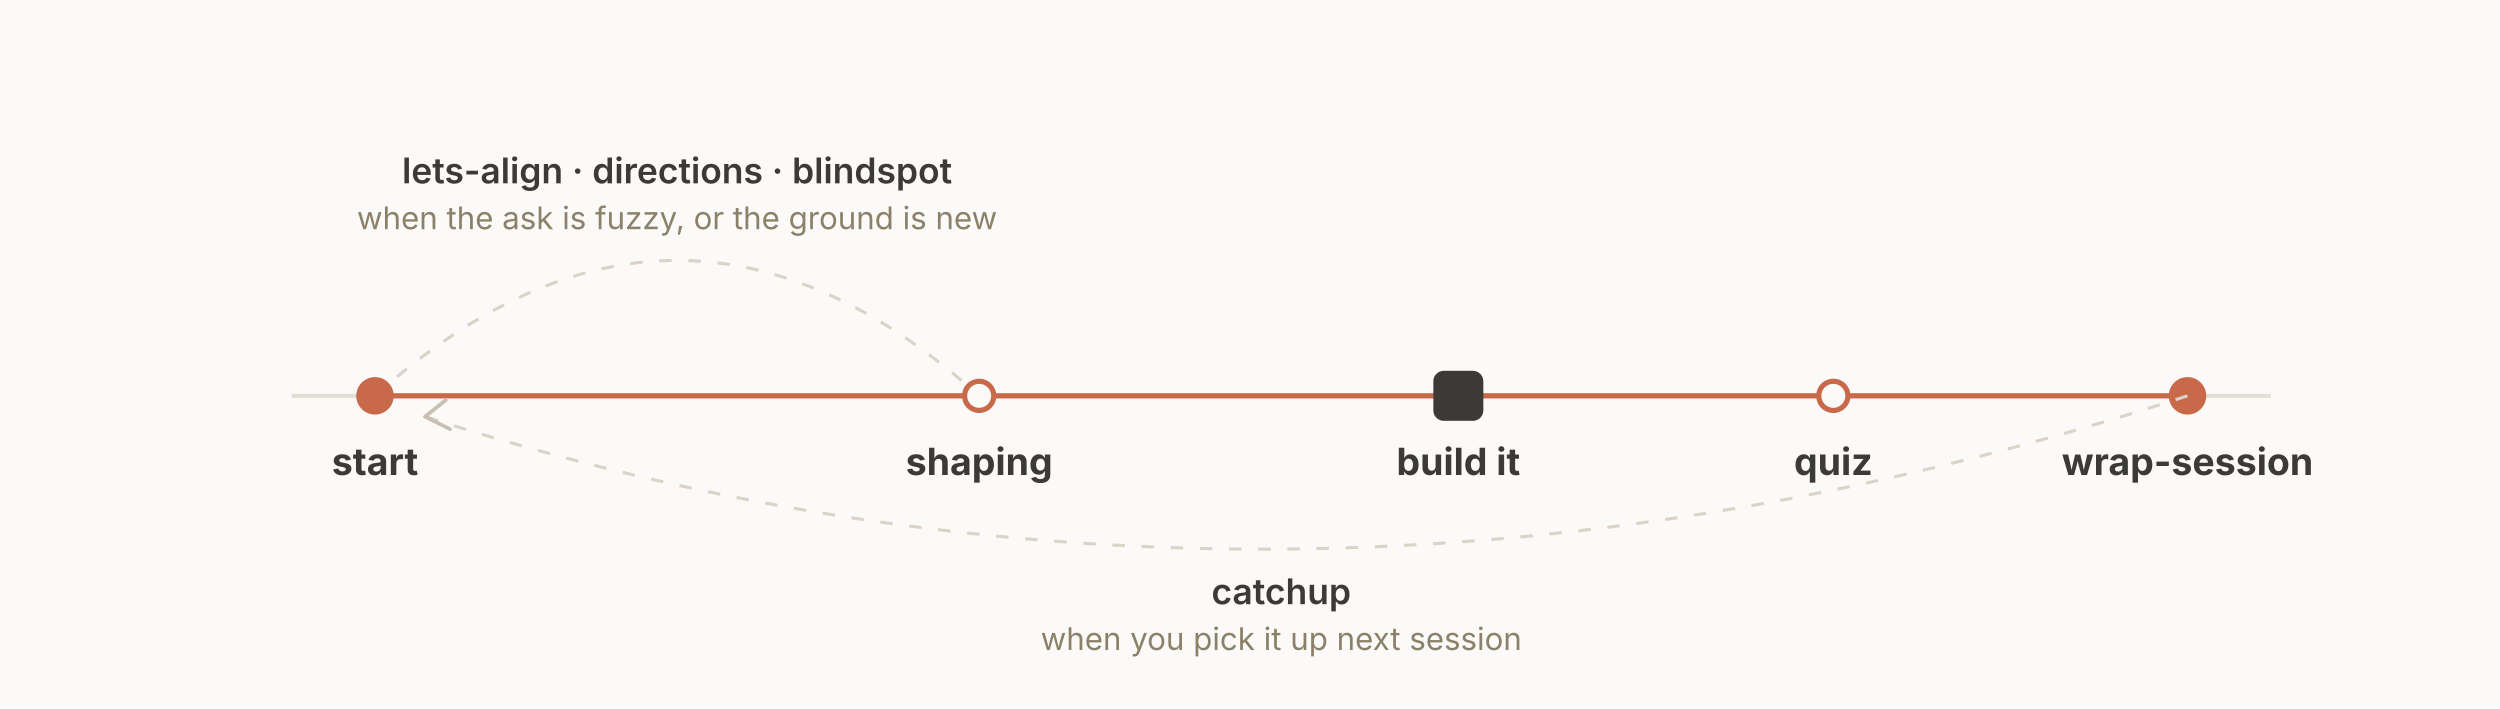
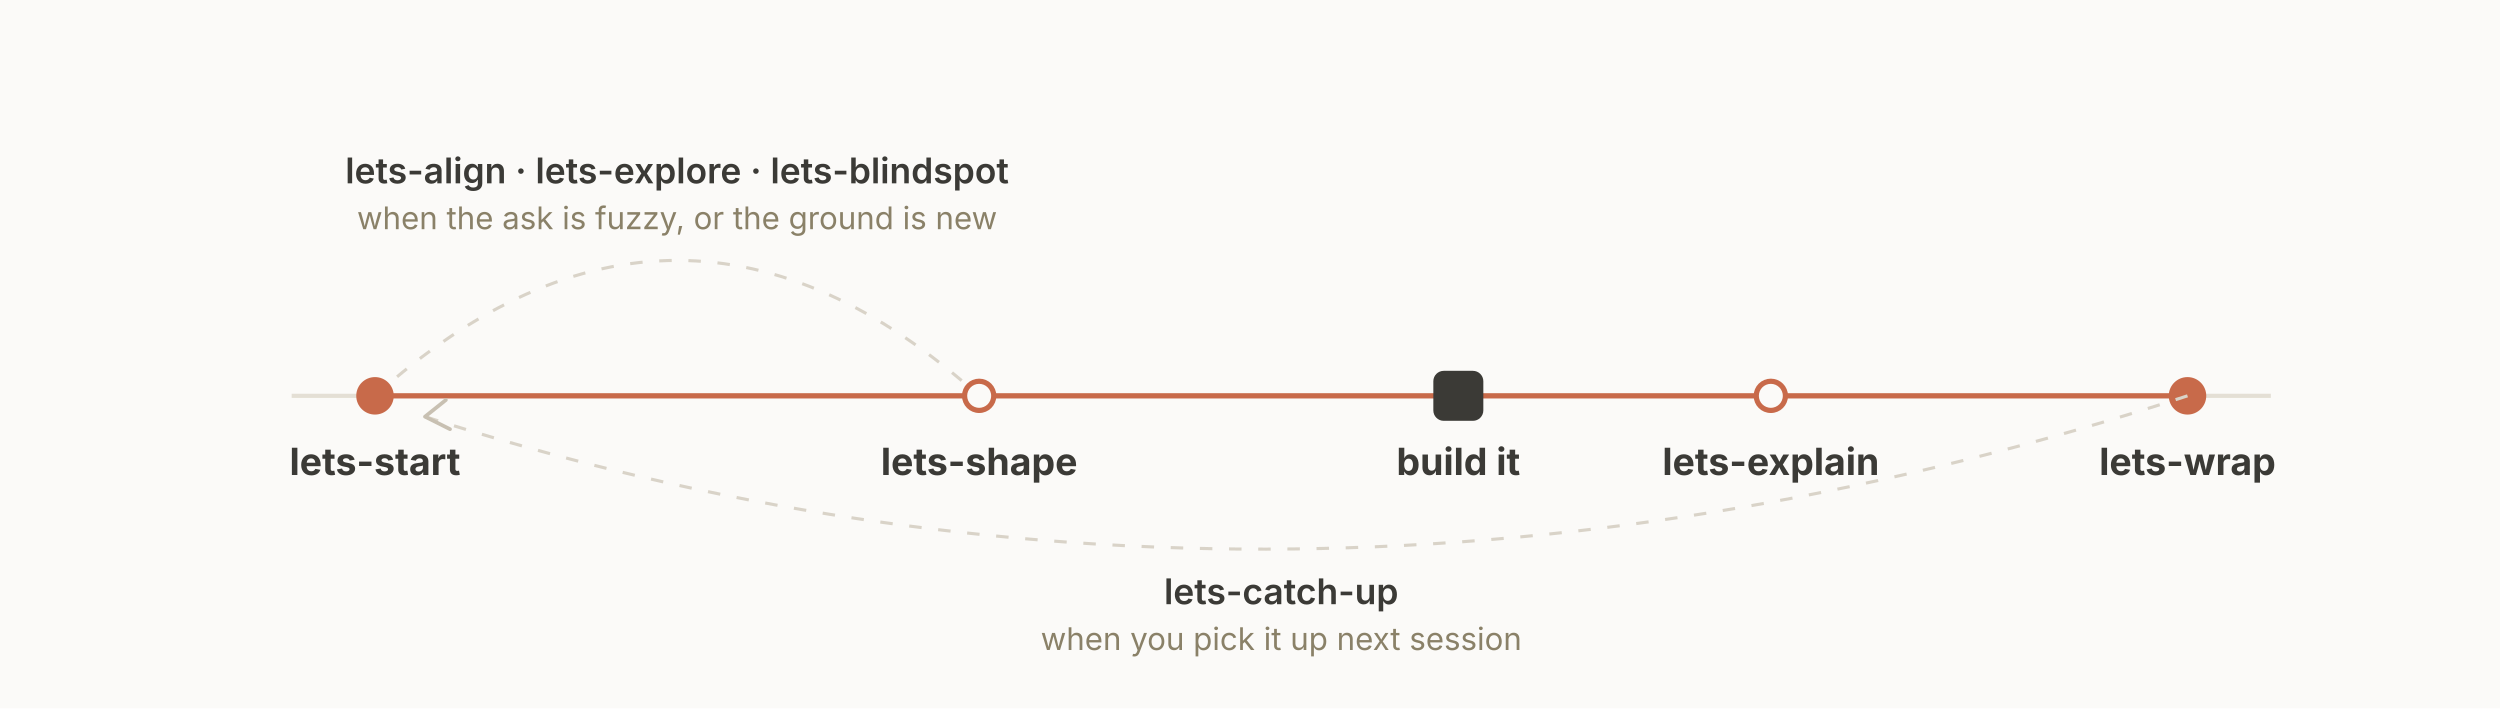
- <svg xmlns="http://www.w3.org/2000/svg" width="1200" height="340" viewBox="0 0 1200 340" role="img" aria-label="A session runs start, shaping, build it, quiz, wrap-session. Interview, directions and blindspot are optional detours before committing. Catchup returns you to the start next session.">
+ <svg xmlns="http://www.w3.org/2000/svg" width="1200" height="340" viewBox="0 0 1200 340" role="img" aria-label="A session runs lets-start, lets-shape, build it, lets-explain, lets-wrap. lets-align, lets-explore and lets-blindspot are optional detours before committing. lets-catch-up returns you to the start next session.">
  <rect width="1200" height="340" fill="#FBFAF8" />
  <g font-family="ui-sans-serif, -apple-system, 'Segoe UI', Inter, Helvetica, Arial, sans-serif">
    <path d="M180 190 Q 325 60 470 190" fill="none" stroke="#D9D3C8" stroke-width="1.5" stroke-dasharray="6 8" />
-     <text x="325" y="88" font-size="17" font-weight="600" fill="#3B3A36" text-anchor="middle">lets-align · directions · blindspot</text>
+     <text x="325" y="88" font-size="17" font-weight="600" fill="#3B3A36" text-anchor="middle">lets-align · lets-explore · lets-blindspot</text>
    <text x="325" y="110" font-size="15" fill="#8A8168" text-anchor="middle">when the ask is fuzzy, or the ground is new</text>
    <path d="M140 190 H1090" stroke="#E4DFD5" stroke-width="2" />
    <path d="M180 190 H1050" stroke="#C86A4A" stroke-width="2.5" stroke-linecap="round" />
    <circle cx="180" cy="190" r="9" fill="#C86A4A" />
    <circle cx="470" cy="190" r="7" fill="#FBFAF8" stroke="#C86A4A" stroke-width="2.5" />
    <rect x="688" y="178" width="24" height="24" rx="5" fill="#3B3A36" />
-     <circle cx="880" cy="190" r="7" fill="#FBFAF8" stroke="#C86A4A" stroke-width="2.5" />
+     <circle cx="850" cy="190" r="7" fill="#FBFAF8" stroke="#C86A4A" stroke-width="2.5" />
    <circle cx="1050" cy="190" r="9" fill="#C86A4A" />
-     <text x="180" y="228" font-size="18" font-weight="700" fill="#3B3A36" text-anchor="middle">start</text>
-     <text x="470" y="228" font-size="18" font-weight="700" fill="#3B3A36" text-anchor="middle">shaping</text>
+     <text x="180" y="228" font-size="18" font-weight="700" fill="#3B3A36" text-anchor="middle">lets-start</text>
+     <text x="470" y="228" font-size="18" font-weight="700" fill="#3B3A36" text-anchor="middle">lets-shape</text>
    <text x="700" y="228" font-size="18" font-weight="700" fill="#3B3A36" text-anchor="middle">build it</text>
-     <text x="880" y="228" font-size="18" font-weight="700" fill="#3B3A36" text-anchor="middle">quiz</text>
-     <text x="1050" y="228" font-size="18" font-weight="700" fill="#3B3A36" text-anchor="middle">wrap-session</text>
+     <text x="850" y="228" font-size="18" font-weight="700" fill="#3B3A36" text-anchor="middle">lets-explain</text>
+     <text x="1050" y="228" font-size="18" font-weight="700" fill="#3B3A36" text-anchor="middle">lets-wrap</text>
    <path d="M1050 190 Q 615 332 204 200" fill="none" stroke="#D9D3C8" stroke-width="1.5" stroke-dasharray="6 8" />
    <path d="M216 206 L204 200 L214 192" fill="none" stroke="#C8C0B2" stroke-width="1.8" stroke-linecap="round" stroke-linejoin="round" />
-     <text x="615" y="290" font-size="17" font-weight="600" fill="#3B3A36" text-anchor="middle">catchup</text>
+     <text x="615" y="290" font-size="17" font-weight="600" fill="#3B3A36" text-anchor="middle">lets-catch-up</text>
    <text x="615" y="312" font-size="15" fill="#8A8168" text-anchor="middle">when you pick it up next session</text>
  </g>
</svg>
